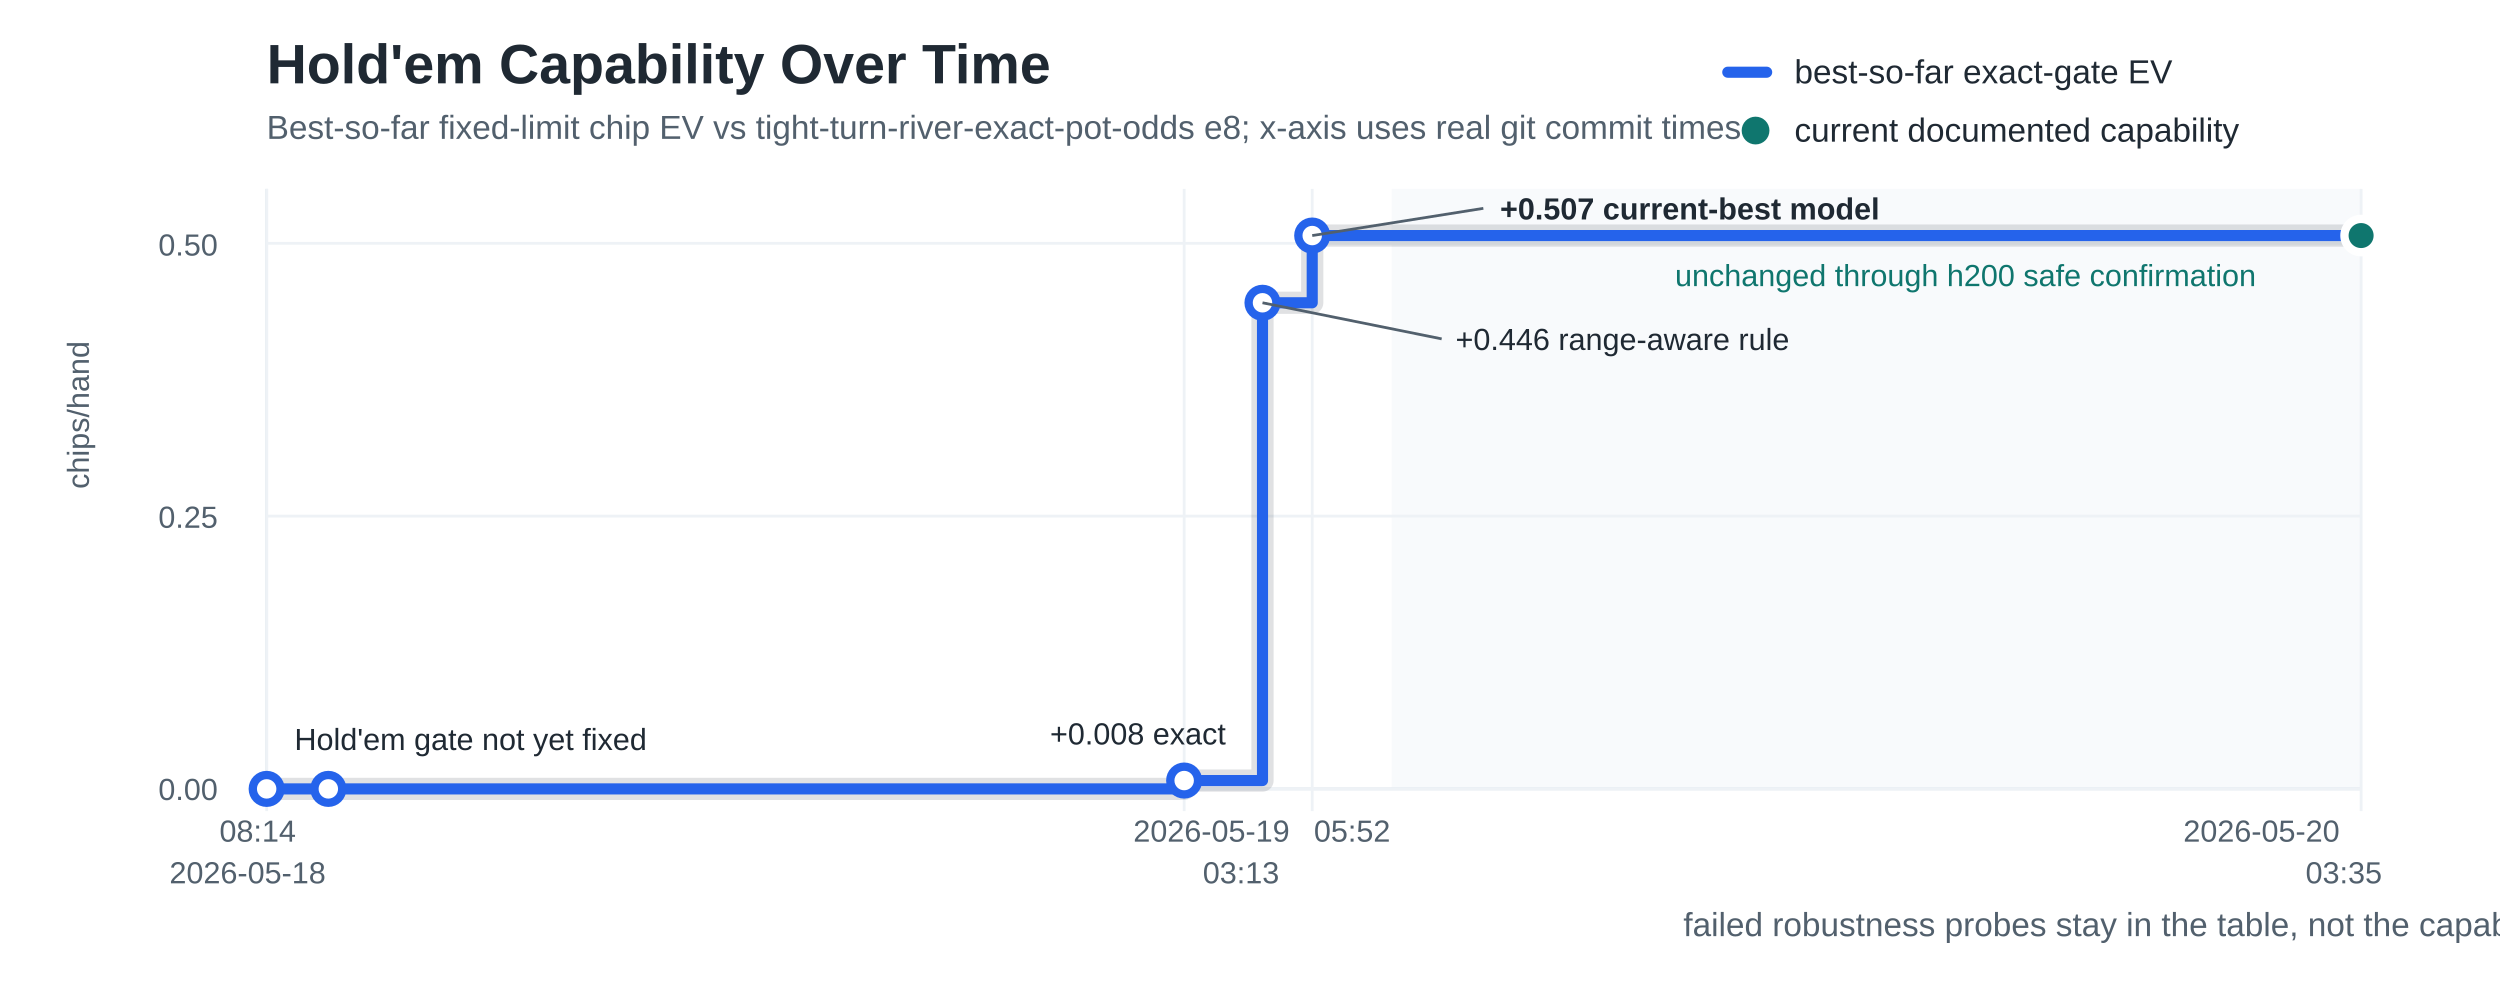
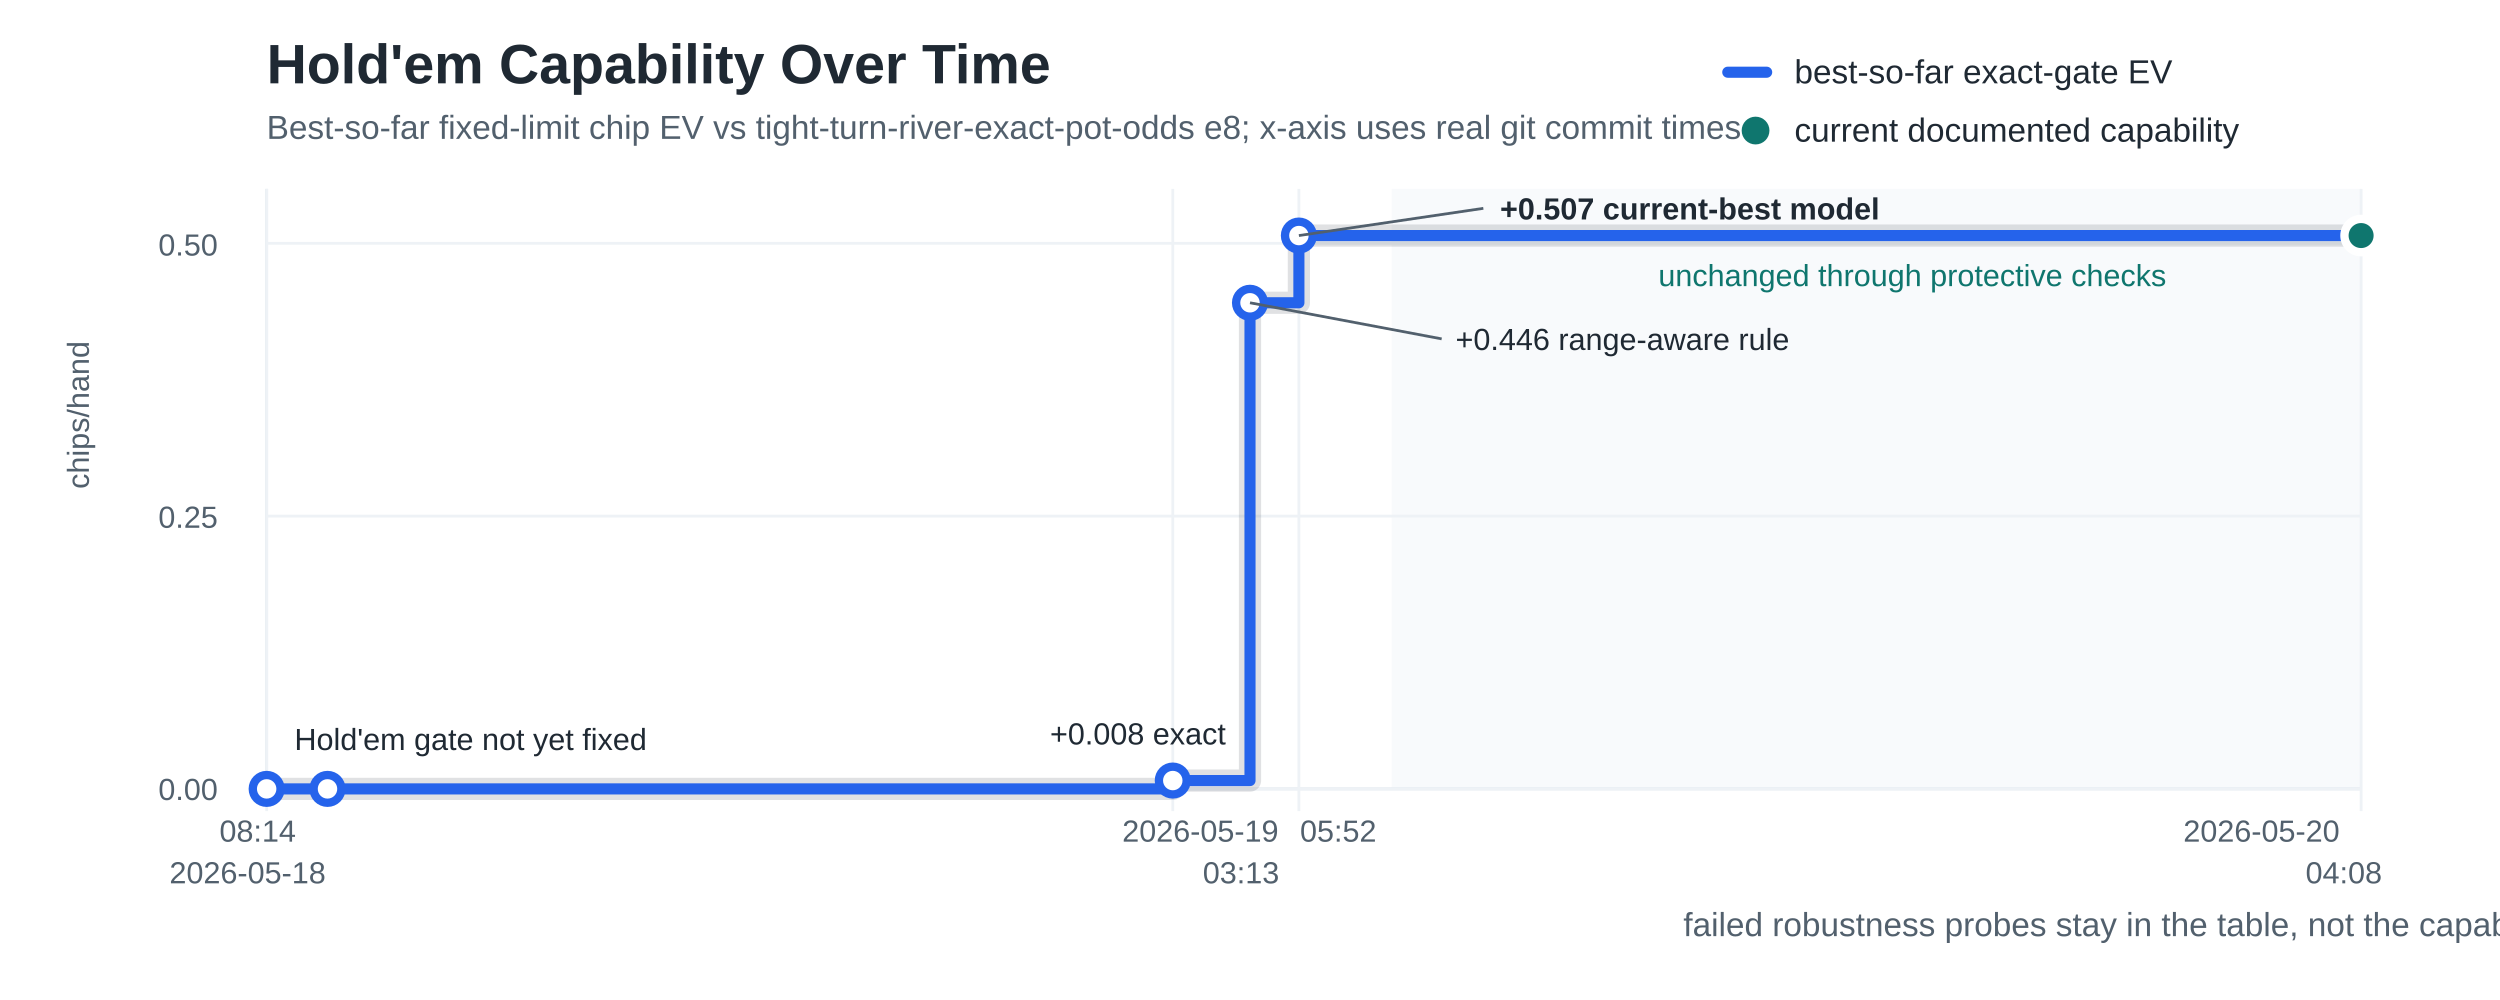
<svg xmlns="http://www.w3.org/2000/svg" width="900" height="360" viewBox="0 0 900 360" role="img" aria-labelledby="title desc">
  <rect width="900" height="360" fill="#ffffff" />
  <rect x="501" y="68" width="349" height="216" fill="#f8fafc" />
  <text x="96" y="30" font-family="Arial, Helvetica, sans-serif" font-size="20" font-weight="700" fill="#1f2933">Hold'em Capability Over Time</text>
  <text x="96" y="50" font-family="Arial, Helvetica, sans-serif" font-size="12" fill="#52606d">Best-so-far fixed-limit chip EV vs tight-turn-river-exact-pot-odds e8; x-axis uses real git commit times</text>
  <g stroke="#d9e2ec" stroke-width="1">
    <line x1="96" y1="284" x2="850" y2="284" />
    <line x1="96" y1="68" x2="96" y2="284" />
  </g>
  <g font-family="Arial, Helvetica, sans-serif" font-size="11" fill="#52606d">
    <line x1="96" y1="284.0" x2="850" y2="284.0" stroke="#eef2f6" stroke-width="1" />
    <text x="57" y="288">0.00</text>
    <line x1="96" y1="185.8" x2="850" y2="185.8" stroke="#eef2f6" stroke-width="1" />
    <text x="57" y="190">0.25</text>
    <line x1="96" y1="87.6" x2="850" y2="87.6" stroke="#eef2f6" stroke-width="1" />
    <text x="57" y="92">0.50</text>
    <text x="32" y="176" transform="rotate(-90 32 176)">chips/hand</text>
  </g>
  <g stroke="#eef2f6" stroke-width="1">
    <line x1="96.0" y1="68" x2="96.0" y2="292" />
-     <line x1="426.3" y1="68" x2="426.3" y2="292" />
-     <line x1="472.4" y1="68" x2="472.4" y2="292" />
+     <line x1="422.2" y1="68" x2="422.2" y2="292" />
+     <line x1="467.6" y1="68" x2="467.6" y2="292" />
    <line x1="850.0" y1="68" x2="850.0" y2="292" />
  </g>
-   <path d="M 96.0 284.0 L 118.2 284.0 L 118.2 284.0 L 426.3 284.0 L 426.3 281.0 L 454.5 281.0 L 454.5 109.0 L 472.4 109.0 L 472.4 84.8 L 850.0 84.8 L 850.0 84.8" fill="none" stroke="#1f2933" stroke-opacity="0.14" stroke-width="8" stroke-linecap="round" stroke-linejoin="round" />
-   <path d="M 96.0 284.0 L 118.2 284.0 L 118.2 284.0 L 426.3 284.0 L 426.3 281.0 L 454.5 281.0 L 454.5 109.0 L 472.4 109.0 L 472.4 84.8 L 850.0 84.8 L 850.0 84.8" fill="none" stroke="#2563eb" stroke-width="4" stroke-linecap="round" stroke-linejoin="round" />
+   <path d="M 96.0 284.0 L 117.9 284.0 L 117.9 284.0 L 422.2 284.0 L 422.2 281.0 L 450.0 281.0 L 450.0 109.0 L 467.6 109.0 L 467.6 84.8 L 850.0 84.8 L 850.0 84.8" fill="none" stroke="#1f2933" stroke-opacity="0.14" stroke-width="8" stroke-linecap="round" stroke-linejoin="round" />
+   <path d="M 96.0 284.0 L 117.9 284.0 L 117.9 284.0 L 422.2 284.0 L 422.2 281.0 L 450.0 281.0 L 450.0 109.0 L 467.6 109.0 L 467.6 84.8 L 850.0 84.8 L 850.0 84.8" fill="none" stroke="#2563eb" stroke-width="4" stroke-linecap="round" stroke-linejoin="round" />
  <g fill="#ffffff" stroke="#2563eb" stroke-width="3">
    <circle cx="96.0" cy="284.0" r="5" />
-     <circle cx="118.2" cy="284.0" r="5" />
-     <circle cx="426.3" cy="281.0" r="5" />
-     <circle cx="454.5" cy="109.0" r="5" />
-     <circle cx="472.4" cy="84.8" r="5" />
+     <circle cx="117.9" cy="284.0" r="5" />
+     <circle cx="422.2" cy="281.0" r="5" />
+     <circle cx="450.0" cy="109.0" r="5" />
+     <circle cx="467.6" cy="84.8" r="5" />
  </g>
  <circle cx="850.0" cy="84.8" r="6" fill="#0f766e" stroke="#ffffff" stroke-width="3" />
  <g font-family="Arial, Helvetica, sans-serif" font-size="11" fill="#1f2933">
    <text x="106" y="270">Hold'em gate not yet fixed</text>
    <text x="378" y="268">+0.008 exact</text>
-     <line x1="454.5" y1="109.0" x2="519" y2="122" stroke="#52606d" stroke-width="1" />
+     <line x1="450.0" y1="109.0" x2="519" y2="122" stroke="#52606d" stroke-width="1" />
    <text x="524" y="126">+0.446 range-aware rule</text>
-     <line x1="472.4" y1="84.8" x2="534" y2="75" stroke="#52606d" stroke-width="1" />
+     <line x1="467.6" y1="84.8" x2="534" y2="75" stroke="#52606d" stroke-width="1" />
    <text x="540" y="79" font-weight="700">+0.507 current-best model</text>
-     <text x="603" y="103" fill="#0f766e">unchanged through h200 safe confirmation</text>
+     <text x="597" y="103" fill="#0f766e">unchanged through protective checks</text>
  </g>
  <g font-family="Arial, Helvetica, sans-serif" font-size="11" fill="#52606d">
    <text x="61" y="318">2026-05-18</text>
    <text x="79" y="303">08:14</text>
-     <text x="408" y="303">2026-05-19</text>
+     <text x="404" y="303">2026-05-19</text>
    <text x="433" y="318">03:13</text>
-     <text x="473" y="303">05:52</text>
+     <text x="468" y="303">05:52</text>
    <text x="786" y="303">2026-05-20</text>
-     <text x="830" y="318">03:35</text>
+     <text x="830" y="318">04:08</text>
  </g>
  <g font-family="Arial, Helvetica, sans-serif" font-size="12" fill="#1f2933">
    <rect x="620" y="24" width="18" height="4" fill="#2563eb" rx="2" />
    <text x="646" y="30">best-so-far exact-gate EV</text>
    <circle cx="632" cy="47" r="5" fill="#0f766e" />
    <text x="646" y="51">current documented capability</text>
    <text x="606" y="337" fill="#52606d">failed robustness probes stay in the table, not the capability line</text>
  </g>
</svg>
